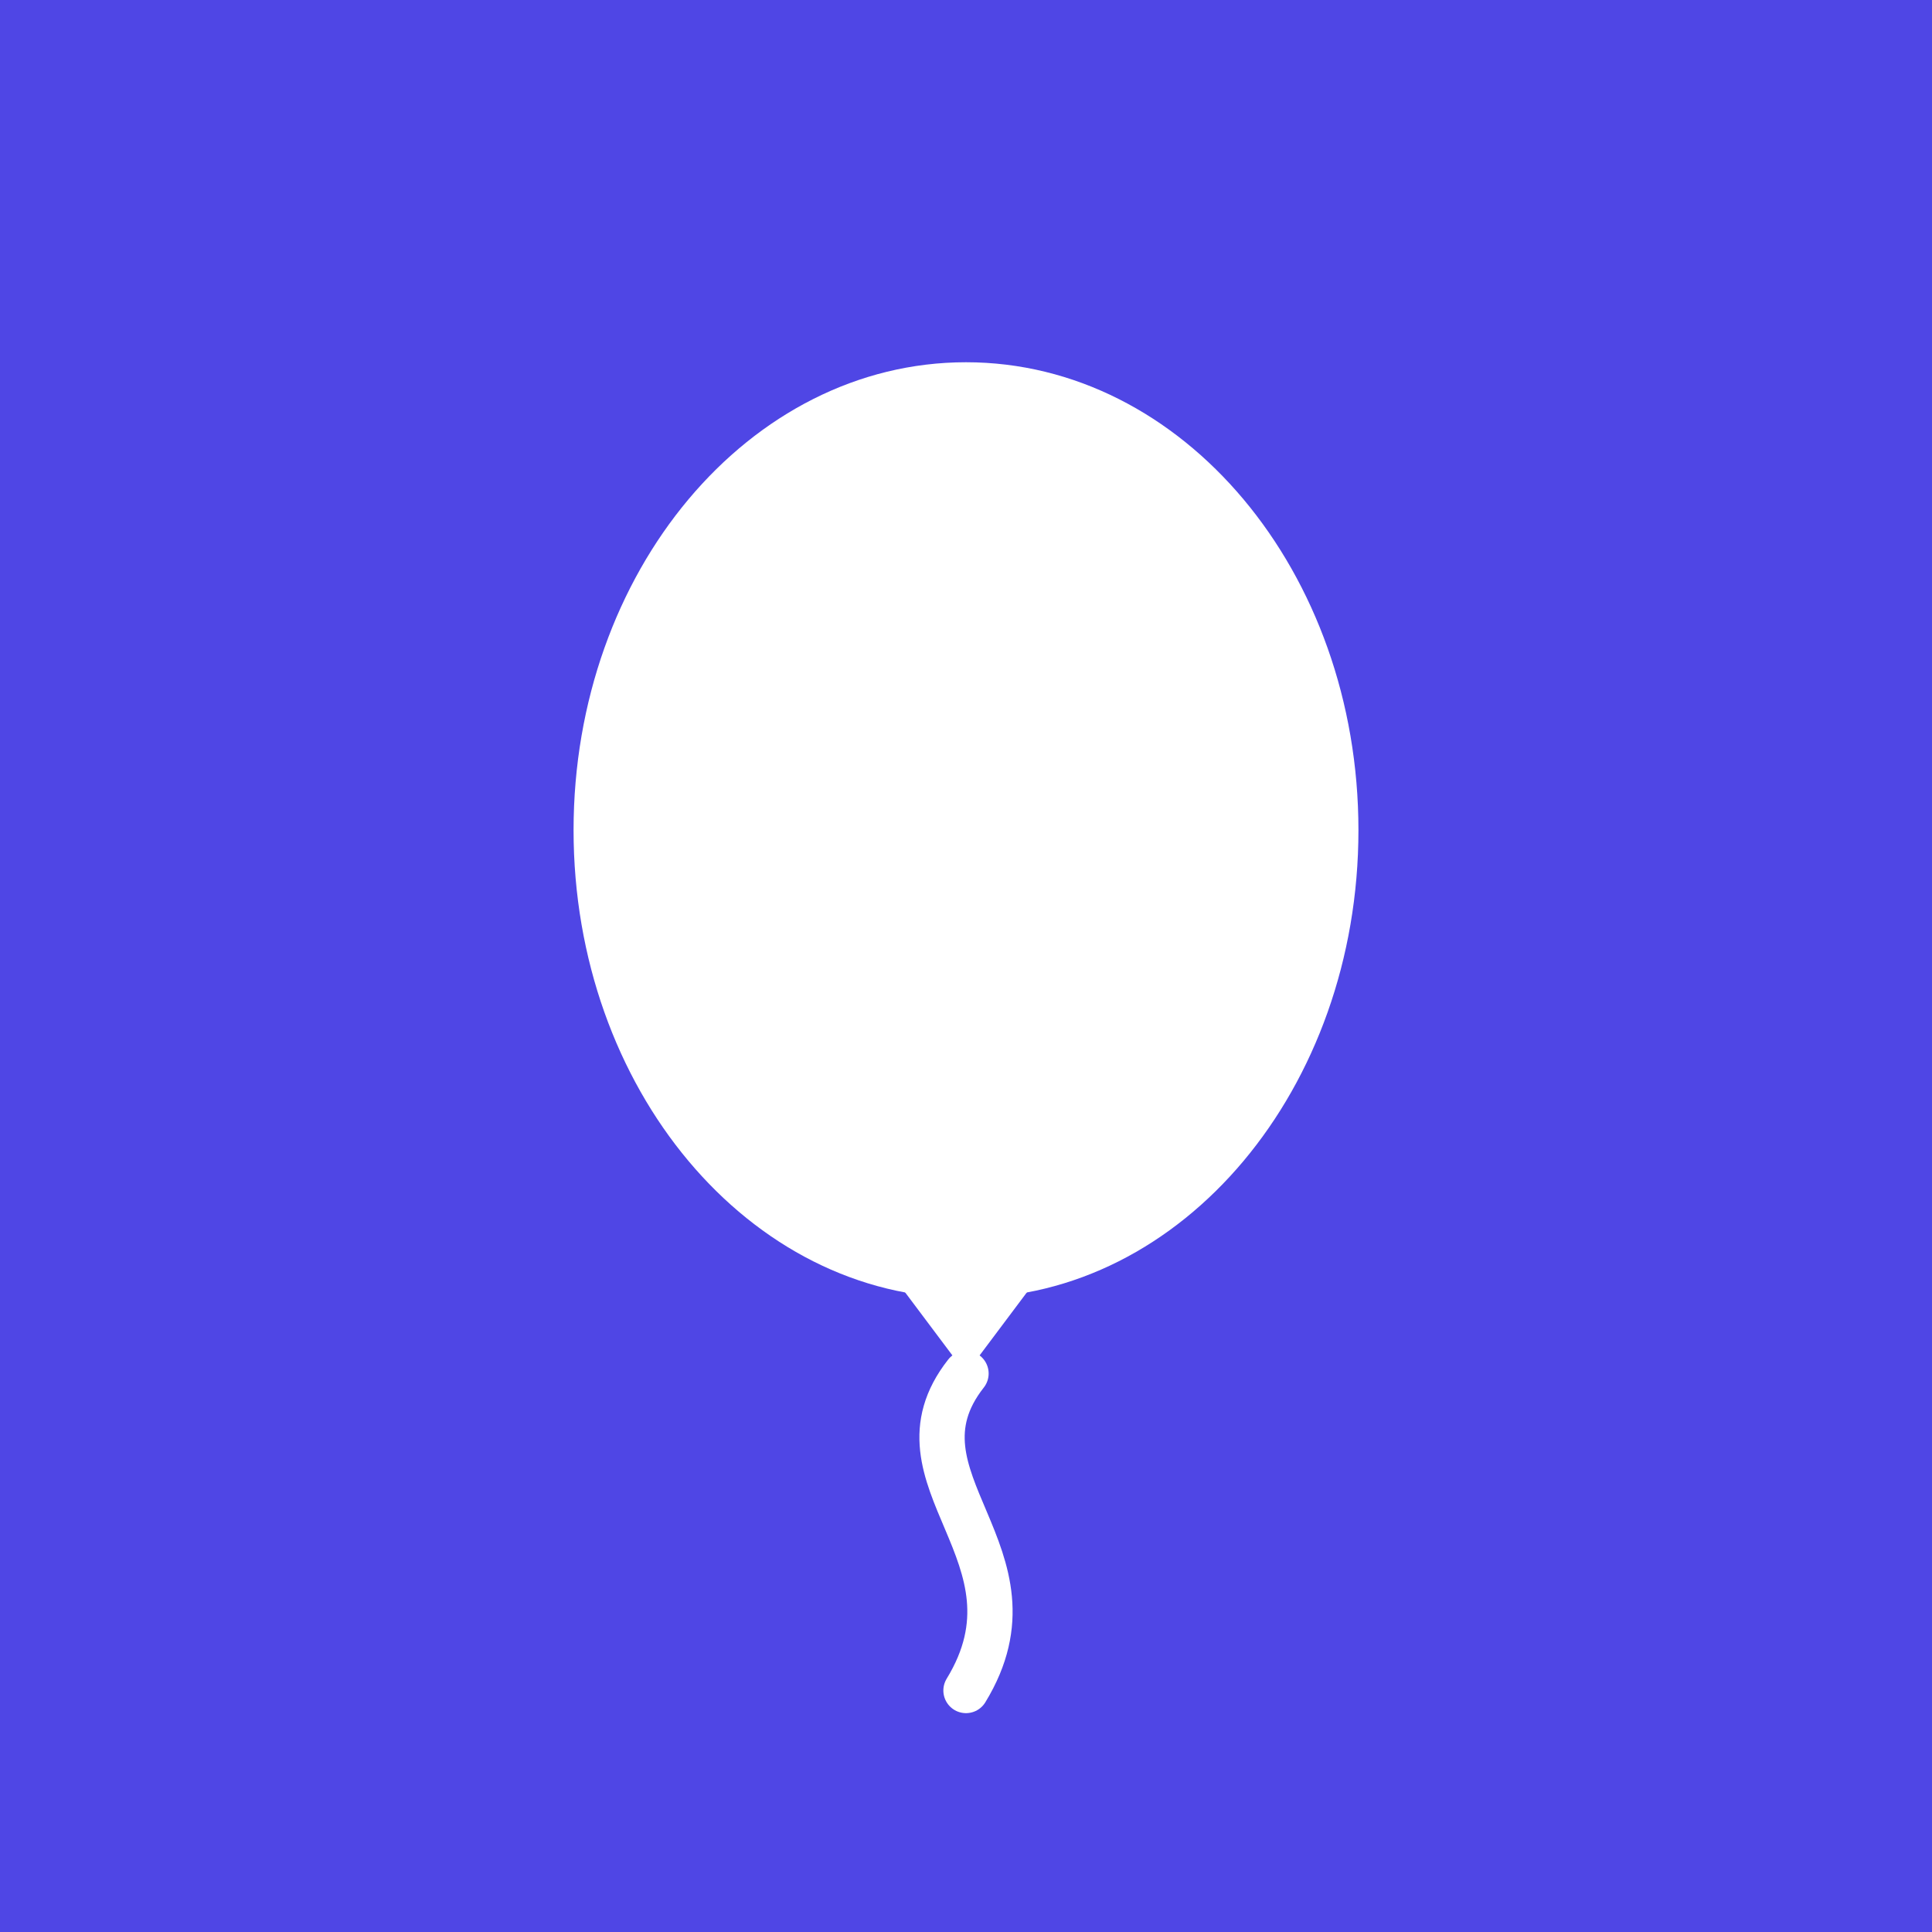
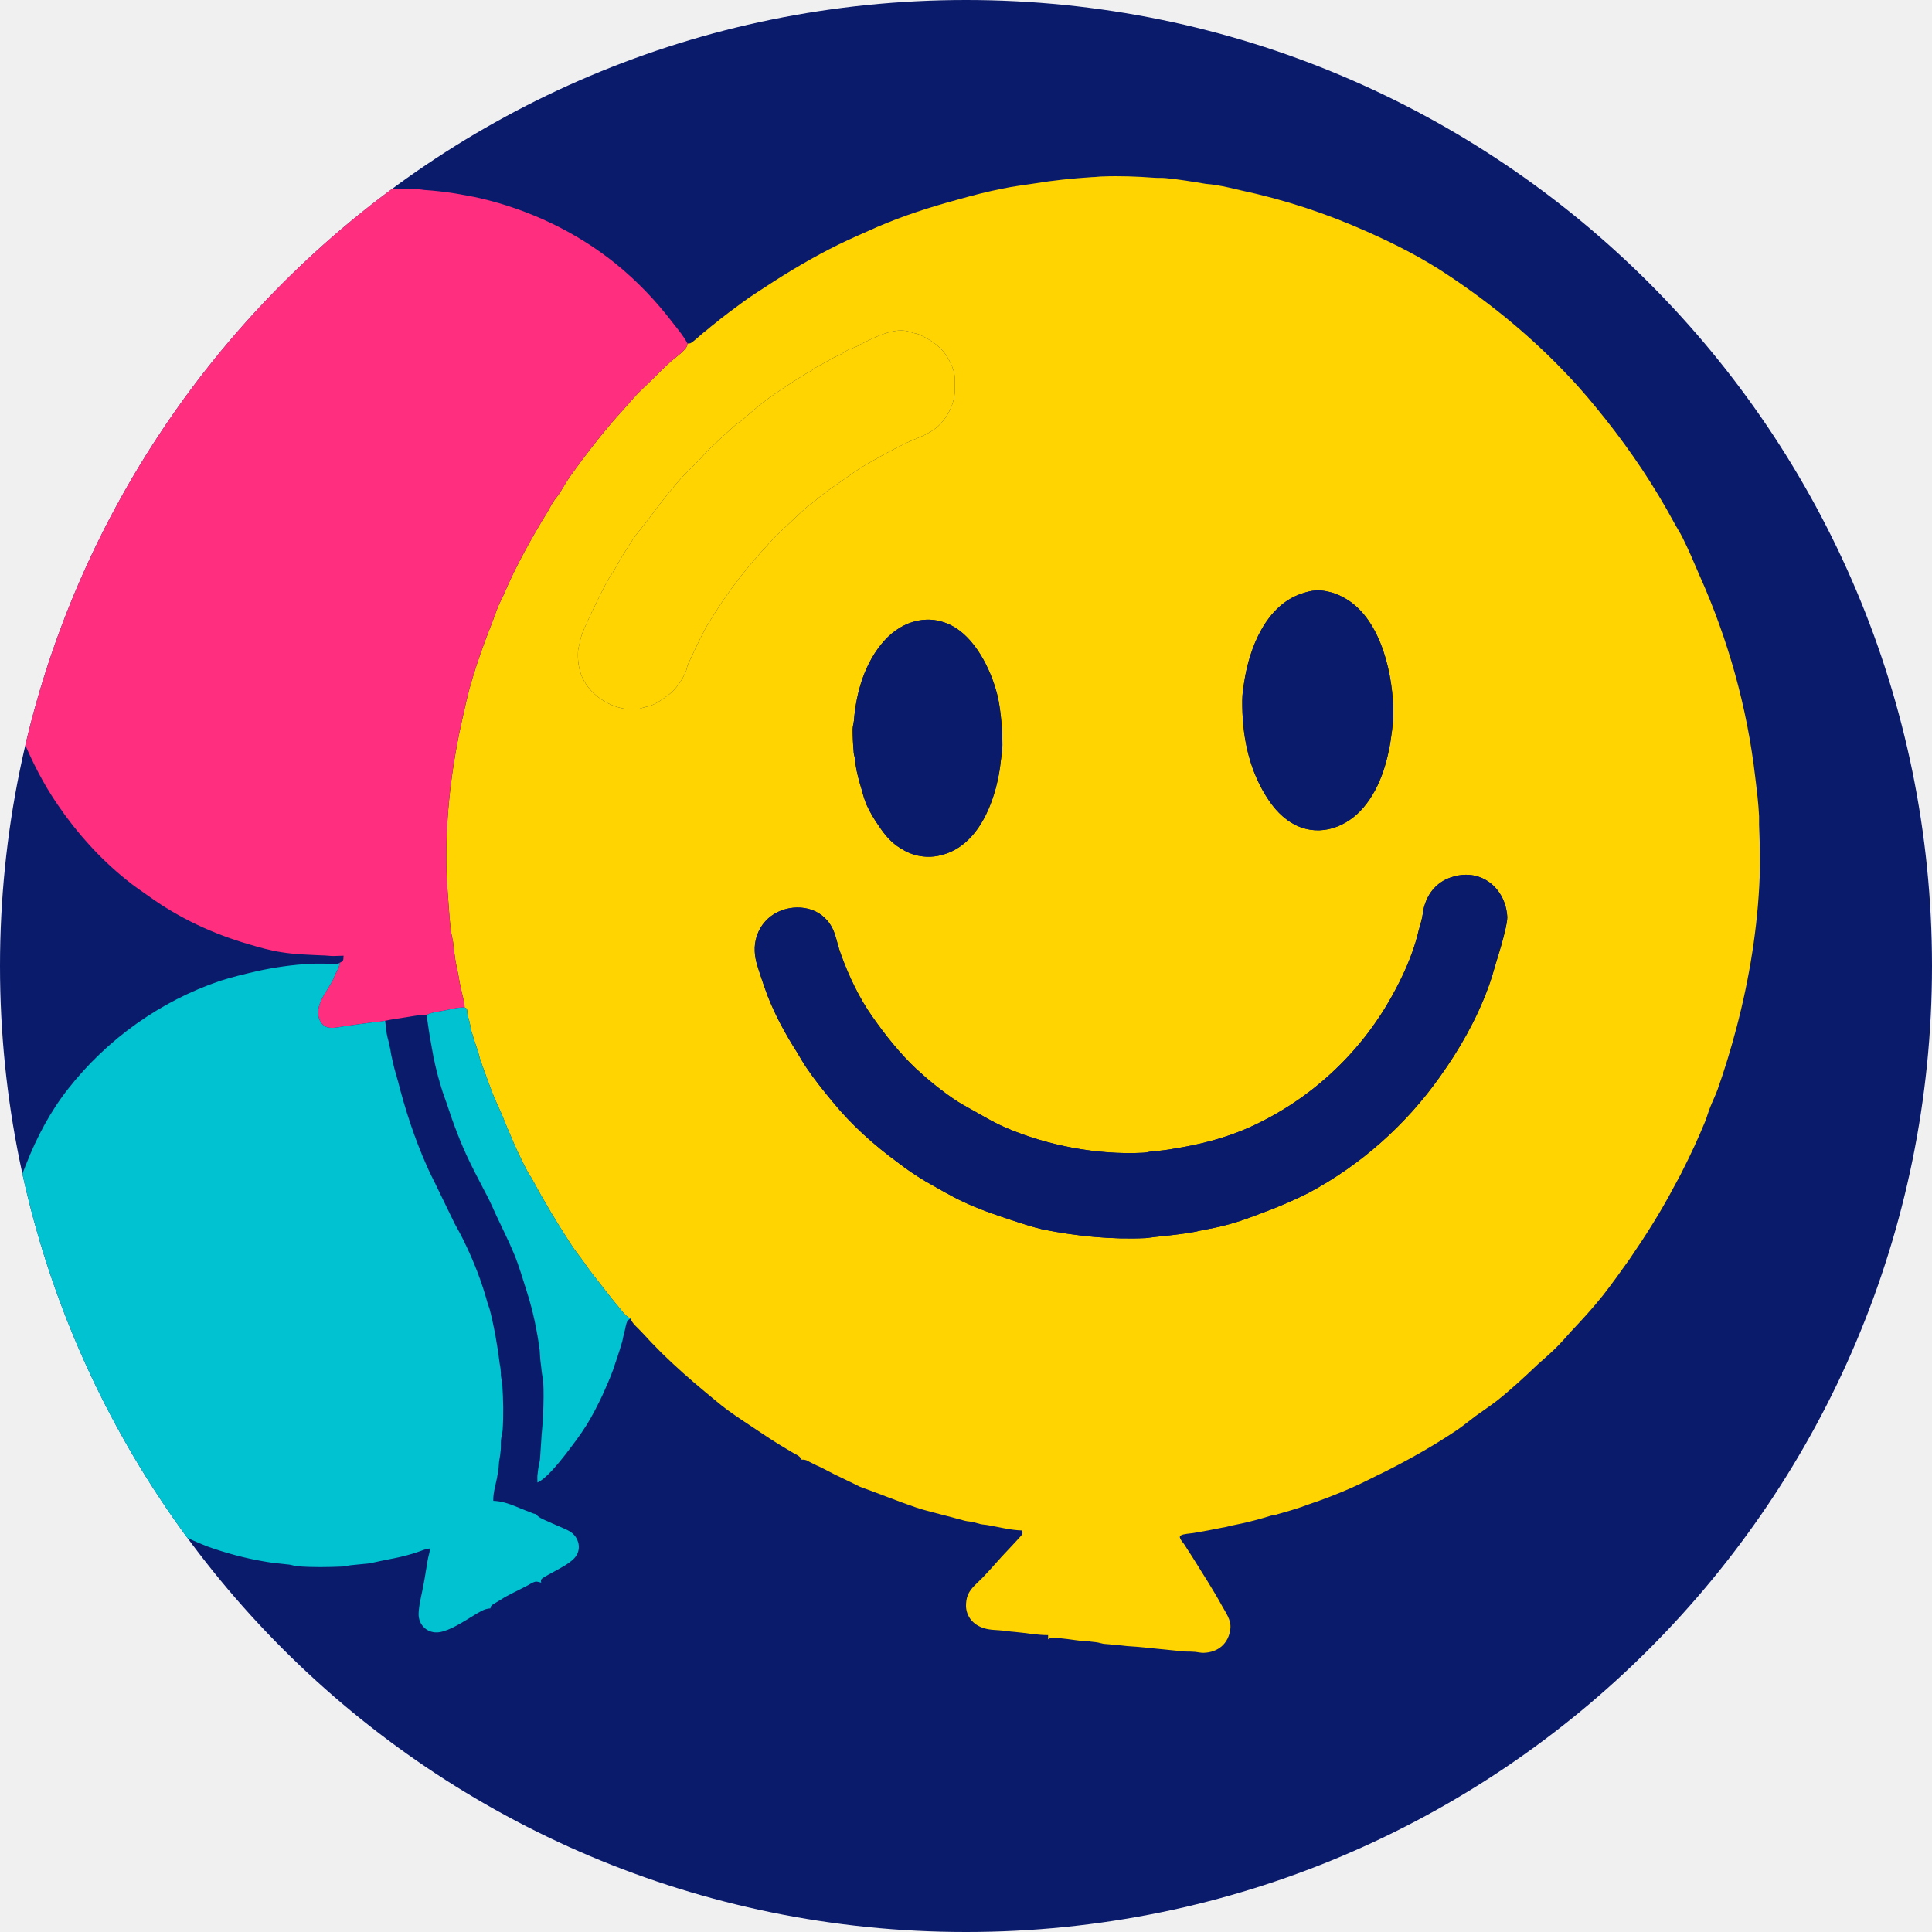
- <svg xmlns="http://www.w3.org/2000/svg" viewBox="0 0 512 512">
-   <rect width="512" height="512" fill="#4f46e5" />
-   <ellipse cx="256" cy="220" rx="104" ry="124" fill="#fff" />
-   <path d="M238 340h36l-18 24z" fill="#fff" />
-   <path d="M256 364c-22 28 22 48 0 84" stroke="#fff" stroke-width="12" fill="none" stroke-linecap="round" />
+ <svg xmlns="http://www.w3.org/2000/svg" viewBox="95 95 600 600" role="img" aria-label="La Fiesta Feliz">
+   <defs>
+     <clipPath id="c">
+       <circle cx="395" cy="395" r="300" />
+     </clipPath>
+   </defs>
+   <circle cx="395" cy="395" r="300" fill="#0B1B6B" />
+   <g clip-path="url(#c)">
+     <path fill="#FFD400" d="M441.6 605.9 C440.3 605.7 439 605.6 437.7 605.5 C437.1 605.4 436.6 605.2 436 605.1 C435 604.9 434 604.9 433 604.7 C431.8 604.6 430.5 604.6 429.3 604.4 C427.4 604.1 425.5 603.9 423.6 603.7 C422.9 603.6 422.2 603.5 421.6 603.6 C421.2 603.7 420.8 603.9 420.5 604.1 C420.5 603.7 420.5 603.3 420.5 602.8 C417 602.8 413.6 602.1 410.1 601.8 C408.5 601.7 406.9 601.4 405.4 601.3 C404.3 601.2 403.2 601.2 402.1 601 C398.3 600.4 395.3 598 395 594 C395 592.7 395.1 591.5 395.6 590.3 C396.5 588.1 398.7 586.5 400.3 584.8 C402.9 582.1 405.3 579.2 407.9 576.5 C408.4 575.9 412.4 571.8 412.5 571.4 C412.6 571 412.5 570.7 412.4 570.3 C408.9 570.2 405.5 569.3 402.1 568.7 C401.2 568.5 400.2 568.5 399.4 568.3 C398.6 568.1 397.9 567.9 397.2 567.7 C396.4 567.5 395.5 567.5 394.7 567.3 C392.7 566.8 390.7 566.2 388.7 565.7 C385.7 564.9 382.6 564.2 379.6 563.2 C373.7 561.2 367.9 558.8 362 556.7 C359.5 555.4 356.8 554.2 354.2 552.9 C352.6 552.1 351 551.2 349.3 550.4 C348.3 550 347.4 549.5 346.4 549 C346 548.8 345.6 548.5 345.1 548.4 C344.8 548.3 344.3 548.3 343.9 548.3 C343.7 548 343.6 547.7 343.4 547.5 C342.8 546.9 342 546.6 341.3 546.2 C339.8 545.3 338.3 544.4 336.8 543.5 C334.9 542.3 333 541.1 331.1 539.8 C327.7 537.5 324.2 535.3 320.8 532.8 C318.4 531 316.2 529.1 313.9 527.2 C309.2 523.3 304.8 519.4 300.5 515.2 C298.3 513 296.2 510.8 294.1 508.5 C292.9 507.2 291.5 506.2 290.8 504.5 C288.8 503.5 287.7 501.4 286.2 499.8 C284.7 498 283.2 496 281.7 494.1 C279.9 491.8 278.1 489.6 276.5 487.2 C275 485.1 273.4 483.2 272.1 481.1 C267.8 474.5 263.8 467.8 260.1 460.9 C259.6 460.1 259.1 459.4 258.7 458.6 C255.7 452.9 253.2 447 250.8 441 C249.8 438.8 248.8 436.6 247.9 434.4 C246.7 431.1 245.4 427.7 244.2 424.3 C243.9 423.4 243.7 422.4 243.4 421.4 C242.7 419.4 242 417.3 241.4 415.2 C241.2 414.3 241 413.3 240.8 412.3 C240.6 411.5 240.3 410.7 240.2 409.9 C240.1 409.4 240.2 408.7 239.9 408.3 C239.8 408 239.5 408 239.3 407.9 C239.2 405.8 238.5 403.8 238.1 401.8 C237.8 400.5 237.6 399.3 237.4 398.1 C237.2 396.9 236.9 395.8 236.7 394.7 C236.2 392.3 236 389.9 235.7 387.5 C235.5 386.3 235.2 385.2 235 384.1 C234.7 381.3 234.5 378.6 234.3 375.8 C234.1 372.7 233.8 369.5 233.7 366.4 C233.2 350.8 234.9 335.2 238.2 320 C239.3 315.1 240.3 310.2 241.8 305.4 C243.4 300.1 245.3 294.8 247.3 289.7 C248.2 287.5 248.9 285.3 249.8 283.1 C250.3 281.9 251 280.7 251.5 279.5 C253.4 275.1 255.5 270.7 257.8 266.5 C260.1 262.2 262.6 257.9 265.2 253.7 C265.7 252.8 266.2 251.8 266.8 250.9 C267.3 250 268.1 249.2 268.7 248.3 C269.9 246.4 271 244.4 272.3 242.6 C276.2 237.1 280.4 231.7 284.7 226.6 C286.9 224 289.3 221.5 291.5 218.9 C293.3 216.8 295.5 214.9 297.5 212.9 C299.4 211 301.4 209 303.4 207.2 C304.7 206.1 307.6 204 308.3 202.6 C308.5 202.3 308.4 202 308.5 201.7 C308.8 201.7 309.1 201.7 309.4 201.6 C310.2 201.3 312.7 198.9 313.6 198.2 C314.7 197.4 315.6 196.5 316.7 195.7 C319.7 193.2 322.9 190.9 326 188.6 C328.2 187 330.4 185.6 332.7 184.1 C340 179.3 347.6 174.8 355.5 170.9 C359.4 169 363.4 167.3 367.4 165.5 C375.5 162 383.9 159.3 392.4 157 C397 155.7 401.6 154.5 406.2 153.6 C409.5 152.9 412.8 152.5 416.1 152 C422.1 151 428.1 150.4 434.2 150 C435.3 150 436.4 149.8 437.4 149.8 C442.8 149.6 448.1 149.8 453.4 150.2 C454.6 150.3 455.8 150.2 456.9 150.3 C461.1 150.7 465.3 151.4 469.5 152.1 C470.6 152.2 471.7 152.3 472.8 152.5 C475.3 152.9 477.8 153.5 480.3 154.1 C493.9 157 507 161.3 519.7 167 C528.5 170.9 537.1 175.3 545.1 180.7 C558.7 189.8 571.3 200.2 582.5 212.2 C586.5 216.4 590.1 220.8 593.7 225.3 C601.7 235.4 608.8 246 614.9 257.3 C615.7 258.8 616.7 260.3 617.5 261.9 C619.4 265.7 621.1 269.7 622.8 273.7 C631.7 293.6 637.6 314.7 640.1 336.3 C640.6 340.4 641.1 344.4 641.3 348.5 C641.3 349.4 641.3 350.3 641.3 351.2 C641.5 356.5 641.7 361.7 641.5 367 C640.9 383 638.3 399 634.2 414.5 C632.5 420.9 630.6 427.2 628.4 433.4 C627.7 435.3 626.8 437.1 626.1 438.9 C625.5 440.4 625.1 441.9 624.5 443.4 C622.4 448.5 620.1 453.5 617.6 458.4 C616.8 460.1 615.8 461.8 614.9 463.5 C610.8 471.3 606.1 478.7 601.1 486 C598.4 489.8 595.7 493.6 592.8 497.3 C589.7 501.2 586.3 504.9 582.9 508.5 C581.4 510.2 579.9 511.9 578.3 513.5 C576.5 515.3 574.5 517 572.6 518.7 C568.5 522.6 564.3 526.5 559.9 530 C557.7 531.7 555.4 533.2 553.2 534.8 C551.2 536.3 549.3 537.9 547.2 539.3 C540.2 544 532.9 548.1 525.4 551.9 C521.8 553.6 518.3 555.5 514.6 557.1 C510.3 559 505.9 560.7 501.4 562.2 C498.3 563.4 495.1 564.3 491.9 565.2 C491.2 565.5 490.5 565.5 489.7 565.7 C486.5 566.7 483.2 567.6 479.8 568.3 C479 568.5 478.2 568.6 477.4 568.8 C476.5 569 475.6 569.3 474.7 569.4 C471.7 570 468.7 570.6 465.6 571.1 C464.8 571.2 462.4 571.4 461.8 571.8 C461.4 572 461.3 572.3 461.5 572.7 C461.7 573.3 462.3 574 462.7 574.5 C463.6 575.9 464.5 577.3 465.4 578.7 C468.5 583.7 471.7 588.6 474.5 593.7 C475.7 595.9 477.4 598.1 477.1 600.8 C476.6 605.4 473.3 608.2 468.7 608.3 C467.9 608.3 467 608.1 466.2 608 C465.1 607.9 464 607.9 463 607.9 C459 607.5 455 607.1 451 606.7 C449 606.5 447 606.3 445 606.2 C443.9 606.1 442.8 605.9 441.6 605.9 Z M274.5 297.5 C274.4 300.2 274.7 302.8 275.8 305.3 C278.5 311.4 285.7 315.7 292.4 315.3 C293.3 315.3 294.1 314.9 295 314.7 C295.6 314.5 296.1 314.4 296.7 314.3 C298.9 313.5 300.7 312.2 302.5 310.9 C305 309 306.9 306.2 308.1 303.3 C308.3 302.6 308.4 301.9 308.7 301.2 C310.4 297.7 312 294.1 313.8 290.7 C314.6 289.1 315.6 287.7 316.5 286.2 C321.5 278.1 327.3 270.8 333.7 263.9 C335.4 261.9 337.3 260.2 339.2 258.4 C341.2 256.5 343.3 254.5 345.4 252.6 C346 252.1 346.8 251.6 347.4 251.1 C348.4 250.3 349.3 249.5 350.3 248.7 C352.2 247.2 354.2 245.9 356.2 244.5 C358.8 242.7 361.3 240.8 364.1 239.2 C368.1 236.9 372.2 234.6 376.4 232.6 C379.8 231 383.4 230 386.3 227.4 C388.9 225 390.9 221.4 391.4 217.9 C391.6 216.7 391.5 215.5 391.5 214.4 C391.5 213.1 391.6 211.9 391.3 210.7 C390.7 208.4 389.5 206.1 388 204.2 C386.2 202.1 384 200.6 381.5 199.4 C381 199.2 380.5 198.8 379.9 198.7 C379.4 198.5 378.8 198.5 378.3 198.3 C377.5 198.1 376.7 197.7 375.9 197.7 C371.5 197.2 366.4 199.9 362.5 201.8 C362.2 201.9 361.9 202.2 361.5 202.4 C360.5 202.9 359.4 203.2 358.3 203.7 C357.3 204.2 356.5 204.9 355.5 205.4 C355.2 205.5 354.8 205.6 354.4 205.8 C352.5 206.9 350.5 207.9 348.6 209 C347.8 209.4 347.2 210 346.5 210.4 C346 210.7 345.5 210.9 345 211.2 C340.9 213.8 336.8 216.4 333 219.2 C330.4 221.1 328.1 223.2 325.7 225.3 C325 225.9 324.2 226.3 323.5 226.9 C321 229.1 318.6 231.3 316.3 233.5 C314.7 234.9 313.4 236.5 312 238 C310.3 239.7 308.6 241.3 307 243 C302.9 247.5 299.2 252.5 295.5 257.4 C294.6 258.6 293.6 259.7 292.7 260.9 C290.1 264.5 287.8 268.4 285.6 272.3 C285.1 273.2 284.5 273.9 284 274.8 C282.5 277.4 281.3 280 280 282.6 C278.9 284.8 277.9 286.9 276.9 289.2 C276.5 290.2 275.9 291.3 275.6 292.4 C275.3 293.2 275.2 294 275 294.8 C274.8 295.7 274.5 296.6 274.5 297.5 Z M480.8 312.5 C480.7 322.9 482.6 333.2 488.1 342.1 C490.5 346 493.5 349.4 497.7 351.4 C505.2 354.9 513.4 351.8 518.5 345.7 C524 339.2 526.3 330.3 527.3 321.9 C527.5 320.3 527.7 318.6 527.7 317 C527.8 305.1 524.1 287.7 513.2 281.1 C511.6 280.1 509.6 279.2 507.7 278.8 C504.5 278 502.4 278.3 499.4 279.3 C488.2 282.9 483 296.2 481.4 306.8 C481.1 308.7 480.8 310.5 480.8 312.5 Z M359.8 321.5 C359.8 323.7 359.9 326 360.1 328.2 C360.1 329 360.3 329.7 360.5 330.5 C360.6 331.1 360.6 331.8 360.7 332.4 C361.1 335.1 361.8 337.6 362.6 340.2 C363 341.8 363.5 343.4 364.1 344.9 C365.2 347.3 366.5 349.5 368 351.6 C369.7 354.2 371.8 356.7 374.6 358.4 C376.3 359.5 378.5 360.5 380.5 360.8 C383.6 361.4 386.5 361 389.4 359.9 C400.1 355.8 404.7 341.8 405.8 331.4 C406 329.7 406.3 328.1 406.3 326.4 C406.3 321.7 405.9 316.6 405 312 C403.3 304.2 398.7 294.4 391.8 290 C384.1 285.2 375.4 287.5 369.6 294 C363.6 300.7 360.9 309.9 360.2 318.8 C360.1 319.7 359.8 320.6 359.8 321.5 Z M329.4 390.5 C329.5 393.2 330.4 395.5 331.2 398 C331.9 400.1 332.6 402.2 333.4 404.3 C335.8 410.4 338.9 416.1 342.4 421.6 C343.4 423.2 344.3 424.9 345.4 426.5 C347.9 430.2 350.7 433.7 353.6 437.2 C359.5 444.4 366.3 450.5 373.8 456 C376.5 458.1 379.3 460 382.3 461.8 C386.2 464 390.2 466.4 394.3 468.3 C399 470.5 403.9 472.2 408.8 473.8 C412.1 474.9 415.4 476 418.8 476.8 C429.3 478.9 440.2 480 450.9 479.5 C452 479.4 453 479.2 454.1 479.1 C458 478.7 461.9 478.3 465.8 477.6 C466.6 477.5 467.4 477.2 468.2 477.1 C470.8 476.6 473.4 476.1 476 475.4 C479.5 474.5 483 473.2 486.4 471.9 C491.6 470 496.6 467.9 501.5 465.4 C517.6 456.8 531.6 444.3 542.1 429.5 C548.2 421 553.5 411.7 557.1 401.9 C558.1 399.3 558.8 396.7 559.6 394 C560.7 390.4 561.8 386.9 562.6 383.2 C562.8 382.1 563.1 381 563.1 379.8 C562.6 370.9 555.1 364.6 546.2 367.3 C544.1 367.9 542.3 368.9 540.7 370.5 C538.7 372.5 537.6 375 537 377.7 C536.9 378.5 536.8 379.4 536.6 380.2 C536.2 382 535.6 383.7 535.2 385.5 C533.6 391.8 530.5 398.6 527.3 404.3 C517.3 422.4 501.5 436.9 482.6 445.3 C475.5 448.4 467.9 450.4 460.3 451.6 C457.8 452.1 455.2 452.4 452.7 452.6 C451.7 452.7 450.9 453 449.9 453 C435.7 453.7 420.4 450.8 407.3 445.2 C404.3 443.9 401.5 442.3 398.7 440.7 C396.6 439.5 394.5 438.4 392.4 437.1 C387.8 434.1 383.5 430.6 379.5 426.9 C374.4 422.1 369.9 416.4 365.9 410.7 C361.8 404.9 358.6 398.1 356.2 391.5 C354.4 386.8 354.7 383 350.4 379.4 C345.3 375.3 337 376.3 332.7 381.1 C330.4 383.6 329.2 387.1 329.4 390.5 Z" />
+     <path fill="#FFD400" d="M274.5 297.5 C274.5 296.6 274.8 295.7 275 294.8 C275.2 294 275.3 293.2 275.6 292.4 C275.9 291.3 276.5 290.2 276.9 289.2 C277.9 286.9 278.9 284.8 280 282.6 C281.3 280 282.5 277.4 284 274.8 C284.5 273.9 285.1 273.2 285.6 272.3 C287.8 268.4 290.1 264.5 292.7 260.9 C293.6 259.7 294.6 258.6 295.5 257.4 C299.2 252.5 302.9 247.5 307 243 C308.6 241.3 310.3 239.7 312 238 C313.4 236.5 314.7 234.9 316.3 233.5 C318.6 231.3 321 229.1 323.5 226.9 C324.2 226.3 325 225.9 325.7 225.3 C328.1 223.2 330.4 221.1 333 219.2 C336.8 216.4 340.9 213.8 345 211.2 C345.5 210.9 346 210.7 346.5 210.4 C347.2 210 347.8 209.4 348.6 209 C350.5 207.9 352.5 206.9 354.4 205.8 C354.8 205.6 355.2 205.5 355.5 205.4 C356.5 204.9 357.3 204.2 358.3 203.7 C359.4 203.2 360.5 202.9 361.5 202.4 C361.9 202.2 362.2 201.9 362.5 201.8 C366.4 199.9 371.5 197.2 375.9 197.7 C376.7 197.7 377.5 198.1 378.3 198.3 C378.8 198.5 379.4 198.5 379.9 198.7 C380.5 198.8 381 199.2 381.5 199.4 C384 200.6 386.2 202.1 388 204.2 C389.5 206.1 390.7 208.4 391.3 210.7 C391.6 211.9 391.5 213.1 391.5 214.4 C391.5 215.5 391.6 216.7 391.4 217.9 C390.9 221.4 388.9 225 386.3 227.4 C383.4 230 379.8 231 376.4 232.6 C372.2 234.6 368.1 236.9 364.1 239.2 C361.3 240.8 358.8 242.7 356.2 244.5 C354.2 245.9 352.2 247.2 350.3 248.7 C349.3 249.5 348.4 250.3 347.4 251.1 C346.8 251.6 346 252.1 345.4 252.6 C343.3 254.5 341.2 256.5 339.2 258.4 C337.3 260.2 335.4 261.9 333.7 263.9 C327.3 270.8 321.5 278.1 316.5 286.2 C315.6 287.7 314.6 289.1 313.8 290.7 C312 294.1 310.4 297.7 308.7 301.2 C308.4 301.9 308.3 302.6 308.1 303.3 C306.9 306.2 305 309 302.5 310.9 C300.7 312.2 298.9 313.5 296.7 314.3 C296.1 314.4 295.6 314.5 295 314.7 C294.1 314.9 293.3 315.3 292.4 315.3 C285.7 315.7 278.5 311.4 275.8 305.3 C274.7 302.8 274.4 300.2 274.5 297.5 Z" />
+     <path fill="#FF2E7E" d="M308.5 201.7 C308.4 202 308.5 202.3 308.3 202.6 C307.6 204 304.7 206.1 303.4 207.2 C301.4 209 299.4 211 297.5 212.9 C295.5 214.9 293.3 216.8 291.5 218.9 C289.3 221.5 286.9 224 284.7 226.6 C280.4 231.7 276.2 237.1 272.3 242.6 C271 244.4 269.9 246.4 268.7 248.3 C268.1 249.2 267.3 250 266.8 250.9 C266.2 251.8 265.7 252.8 265.2 253.7 C262.6 257.9 260.1 262.2 257.8 266.5 C255.5 270.7 253.4 275.1 251.5 279.5 C251 280.7 250.3 281.9 249.8 283.1 C248.9 285.3 248.2 287.5 247.3 289.7 C245.3 294.8 243.4 300.1 241.8 305.4 C240.3 310.2 239.3 315.1 238.2 320 C234.9 335.2 233.2 350.8 233.7 366.4 C233.8 369.5 234.1 372.7 234.3 375.8 C234.5 378.6 234.7 381.3 235 384.1 C235.2 385.2 235.5 386.3 235.7 387.5 C236 389.9 236.2 392.3 236.7 394.7 C236.9 395.8 237.2 396.9 237.4 398.1 C237.6 399.3 237.8 400.5 238.1 401.8 C238.5 403.8 239.2 405.8 239.3 407.9 C237.2 407.8 235.2 408.4 233.2 408.8 C231.2 409.2 229.3 409.3 227.5 410.2 C225.6 410.1 223.7 410.5 221.8 410.8 C219.4 411.2 217 411.5 214.6 412 C213.4 412.3 212.1 412.3 210.8 412.5 C208.3 412.8 205.8 413.2 203.4 413.5 C201.3 413.7 199 414.5 196.9 414.1 C194.6 413.6 193.6 411 193.8 408.9 C194.1 405.8 196.3 403 197.8 400.4 C198.4 399.4 198.8 398.3 199.3 397.2 C199.9 396.1 200.4 395.2 200.5 394 C201.8 393.4 201.6 393.2 201.7 391.8 C200.7 391.8 199.6 391.9 198.5 391.9 C197.4 391.9 196.2 391.7 195 391.7 C190.8 391.5 186.5 391.4 182.3 390.7 C178.9 390.2 175.5 389.2 172.1 388.2 C161.1 385 150.6 380.1 141.3 373.4 C138.9 371.7 136.5 370.1 134.2 368.2 C126 361.6 118.8 353.6 112.9 344.9 C108.5 338.5 105 331.6 102 324.4 C100.8 321.5 99.6 318.6 98.6 315.6 C97.6 312.3 96.6 309.1 95.8 305.7 C94.5 300.2 93.6 294.4 93.1 288.7 C93.1 287.8 93.1 286.9 93 286 C93 285.1 92.8 284.3 92.8 283.5 C92.6 279.5 92.8 275.5 93.1 271.5 C93.3 268.7 93.9 265.9 94.4 263.1 C96.1 254 98.8 245.2 102.4 236.7 C105.6 229.2 109.2 221.8 113.6 214.9 C115.5 212.1 117.5 209.4 119.6 206.6 C120.3 205.7 120.9 204.7 121.6 203.8 C124.6 200.2 127.8 196.7 131 193.4 C135.7 188.7 140.5 184.1 145.8 180 C147.9 178.4 150.2 177 152.4 175.5 C153.7 174.6 155 173.7 156.3 172.9 C161 169.9 166 167.3 171 164.9 C175.1 162.9 179.5 161.5 183.8 160 C196.7 155.6 210.5 153.2 224.1 153.7 C225 153.7 225.9 153.9 226.8 154 C230.1 154.2 233.3 154.6 236.5 155.1 C239.1 155.6 241.8 156 244.3 156.6 C259.5 160.2 273.9 167 286.1 176.8 C293 182.4 298.8 188.5 304.2 195.6 C305.7 197.5 307.4 199.5 308.5 201.7 Z" />
+     <path fill="#00C2D1" d="M200.5 394 C200.4 395.2 199.9 396.1 199.3 397.2 C198.8 398.3 198.4 399.4 197.8 400.4 C196.3 403 194.1 405.8 193.8 408.9 C193.6 411 194.6 413.6 196.9 414.1 C199 414.5 201.3 413.7 203.4 413.5 C205.8 413.2 208.3 412.8 210.8 412.5 C212.1 412.3 213.4 412.3 214.6 412 C214.8 413.3 214.9 414.7 215.1 416 C215.3 417.3 215.8 418.6 216 419.9 C216.3 421.1 216.4 422.3 216.7 423.5 C217.2 426 217.9 428.4 218.6 430.8 C220.9 439.8 223.7 448.4 227.5 457 C228.6 459.6 230 462.1 231.2 464.7 C232.9 468.1 234.5 471.6 236.2 475 C237.2 476.8 238.2 478.6 239.1 480.5 C242.1 486.6 244.6 493 246.4 499.6 C246.6 500.3 246.9 501 247.1 501.7 C248.5 507.2 249.5 512.9 250.2 518.6 C250.3 519.3 250.5 520 250.5 520.8 C250.6 521.3 250.5 521.9 250.6 522.5 C250.7 523.3 250.9 524.1 251 525 C251.3 529.7 251.4 534.5 251.1 539.2 C251 540.2 250.7 541.2 250.6 542.1 C250.5 543.2 250.6 544.3 250.5 545.4 C250.4 546.6 250.2 547.7 250 548.9 C249.9 550.3 249.8 551.7 249.5 553.1 C249.1 555.7 248.1 558.4 248.2 561.1 C252.2 561.2 255.7 563.2 259.3 564.5 C260.1 564.8 260.6 565.1 261.4 565.2 C262.3 566.3 263.4 566.7 264.7 567.3 C266 567.9 267.4 568.5 268.8 569.1 C271.5 570.3 273.6 570.9 274.6 574.1 C274.9 575.4 274.8 576.7 274.1 577.9 C272.8 580.3 268.5 582.2 266.1 583.6 C265.4 584 263.4 585 263.1 585.5 C262.9 585.9 263 586.2 263.1 586.5 C262.5 586.4 261.8 586.1 261.3 586.2 C260.3 586.4 259.3 587.2 258.4 587.6 C255.8 589 253 590.2 250.5 591.8 C249.8 592.3 247.9 593.2 247.5 593.8 C247.3 594.1 247.4 594.3 247.3 594.5 C245.3 594.6 243.8 595.7 242.1 596.7 C239.1 598.5 234.8 601.4 231.4 601.9 C227.8 602.4 224.9 599.7 225 596.1 C225.1 593.5 225.8 590.8 226.3 588.3 C226.9 585.4 227.3 582.5 227.8 579.6 C228 578.3 228.5 577.2 228.5 575.9 C227.1 576 226 576.6 224.7 577 C223.6 577.4 222.5 577.7 221.4 578 C218.6 578.8 215.8 579.2 213.1 579.8 C212 580 211 580.3 209.9 580.5 C207.9 580.7 205.9 580.9 203.9 581.1 C203.1 581.2 202.3 581.4 201.5 581.5 C196.8 581.7 191.9 581.8 187.2 581.4 C186.4 581.3 185.6 581 184.8 580.9 C182.1 580.6 179.5 580.4 176.9 579.9 C171 578.9 165.1 577.3 159.5 575.3 C156.1 574 152.9 572.5 149.7 570.9 C144.4 568.4 139.3 565.6 134.6 562.1 C113.9 547.2 99.8 523.7 96.9 498.4 C96.3 493.2 96.3 487.9 96.7 482.7 C96.8 480.8 97.1 478.9 97.4 477 C98.6 470 100.4 463.1 103.1 456.6 C106.4 448.2 110.6 440.2 116.2 433.1 C128.3 417.7 144.8 405.9 163.4 399.6 C167.1 398.4 171 397.5 174.8 396.6 C180.3 395.4 185.9 394.6 191.6 394.3 C193.8 394.2 196.1 394.3 198.3 394.3 C198.9 394.3 199.5 394.4 200 394.3 C200.2 394.2 200.3 394.1 200.5 394 Z" />
+     <path fill="#00C2D1" d="M239.3 407.9 C239.5 408 239.8 408 239.9 408.3 C240.2 408.7 240.1 409.4 240.2 409.9 C240.3 410.7 240.6 411.5 240.8 412.3 C241 413.3 241.2 414.3 241.4 415.2 C242 417.3 242.7 419.4 243.4 421.4 C243.7 422.4 243.9 423.4 244.2 424.3 C245.4 427.7 246.7 431.1 247.9 434.4 C248.8 436.6 249.8 438.8 250.8 441 C253.2 447 255.7 452.9 258.7 458.6 C259.1 459.4 259.6 460.1 260.1 460.9 C263.8 467.8 267.8 474.5 272.1 481.1 C273.4 483.2 275 485.1 276.5 487.2 C278.1 489.6 279.9 491.8 281.7 494.1 C283.2 496 284.7 498 286.2 499.8 C287.7 501.4 288.8 503.5 290.8 504.5 C290.5 504.7 290.2 504.8 289.9 505.2 C289.4 505.9 289.1 508.2 288.8 509.2 C288.5 510.2 288.4 511.2 288.1 512.1 C287.3 514.9 286.3 517.7 285.4 520.4 C284.4 523.2 283.2 525.8 282 528.5 C280.5 531.6 279 534.6 277.2 537.5 C275.2 540.7 272.9 543.7 270.6 546.7 C268.7 549.1 264.7 554.2 261.9 555.4 C261.9 554.4 261.8 553.4 262 552.4 C262.1 551 262.5 549.6 262.7 548.2 C262.9 545.7 263 543.2 263.2 540.7 C263.4 538.4 263.6 536.1 263.7 533.8 C263.8 530.5 263.9 527.2 263.7 524 C263.6 523.2 263.4 522.4 263.3 521.5 C263.1 520.1 263 518.7 262.8 517.3 C262.7 516.3 262.7 515.3 262.6 514.3 C261.8 508.2 260.5 502 258.6 496.1 C257.3 492.1 256.2 488.1 254.6 484.3 C252.9 480.2 250.9 476.3 249.1 472.4 C248.3 470.7 247.6 469 246.8 467.4 C244.9 463.7 242.9 460 241.1 456.3 C238.1 450.2 235.8 444 233.7 437.6 C233.1 435.9 232.5 434.3 232 432.6 C230.7 428.4 229.7 424.1 229 419.8 C228.6 417.6 228.2 415.4 227.9 413.1 C227.8 412.1 227.6 411.2 227.5 410.2 C229.3 409.3 231.2 409.2 233.2 408.8 C235.2 408.4 237.2 407.8 239.3 407.9 Z" />
+     <path fill="#0B1B6B" d="M480.8 312.5 C480.8 310.5 481.1 308.7 481.4 306.8 C483 296.2 488.2 282.9 499.4 279.3 C502.4 278.3 504.5 278 507.7 278.8 C509.6 279.2 511.6 280.1 513.2 281.1 C524.1 287.7 527.8 305.1 527.7 317 C527.7 318.6 527.5 320.3 527.3 321.9 C526.3 330.3 524 339.2 518.5 345.7 C513.4 351.8 505.2 354.9 497.7 351.4 C493.5 349.4 490.5 346 488.1 342.1 C482.6 333.2 480.7 322.9 480.8 312.5 Z" />
+     <path fill="#0B1B6B" d="M359.8 321.5 C359.8 320.6 360.1 319.7 360.2 318.8 C360.9 309.9 363.6 300.7 369.6 294 C375.4 287.5 384.1 285.2 391.8 290 C398.7 294.4 403.3 304.2 405 312 C405.9 316.6 406.3 321.7 406.3 326.4 C406.3 328.1 406 329.7 405.8 331.4 C404.7 341.8 400.1 355.8 389.4 359.9 C386.5 361 383.6 361.4 380.5 360.8 C378.5 360.5 376.3 359.5 374.6 358.4 C371.8 356.7 369.7 354.2 368 351.6 C366.5 349.5 365.2 347.3 364.1 344.9 C363.5 343.4 363 341.8 362.6 340.2 C361.8 337.6 361.1 335.1 360.7 332.4 C360.6 331.8 360.6 331.1 360.5 330.5 C360.3 329.7 360.1 329 360.1 328.2 C359.9 326 359.8 323.7 359.8 321.5 Z" />
+     <path fill="#0B1B6B" d="M329.4 390.5 C329.2 387.1 330.4 383.6 332.7 381.1 C337 376.3 345.3 375.3 350.4 379.4 C354.7 383 354.4 386.8 356.2 391.5 C358.6 398.1 361.8 404.9 365.9 410.7 C369.9 416.4 374.4 422.1 379.5 426.9 C383.5 430.6 387.8 434.1 392.4 437.1 C394.5 438.4 396.6 439.5 398.7 440.7 C401.5 442.3 404.3 443.9 407.3 445.2 C420.4 450.8 435.7 453.7 449.9 453 C450.9 453 451.7 452.7 452.7 452.6 C455.2 452.4 457.8 452.1 460.3 451.6 C467.9 450.4 475.5 448.4 482.6 445.3 C501.5 436.9 517.3 422.4 527.3 404.3 C530.5 398.6 533.6 391.8 535.2 385.5 C535.6 383.7 536.2 382 536.6 380.2 C536.8 379.4 536.9 378.5 537 377.7 C537.6 375 538.7 372.5 540.7 370.5 C542.3 368.9 544.1 367.9 546.2 367.3 C555.1 364.6 562.6 370.9 563.1 379.8 C563.1 381 562.8 382.1 562.6 383.2 C561.8 386.9 560.7 390.4 559.6 394 C558.8 396.7 558.1 399.3 557.1 401.9 C553.5 411.7 548.2 421 542.1 429.5 C531.6 444.3 517.6 456.8 501.5 465.4 C496.6 467.9 491.6 470 486.4 471.9 C483 473.2 479.5 474.5 476 475.4 C473.4 476.1 470.8 476.6 468.2 477.1 C467.4 477.2 466.6 477.5 465.8 477.6 C461.9 478.3 458 478.7 454.1 479.1 C453 479.2 452 479.4 450.9 479.5 C440.2 480 429.3 478.9 418.8 476.8 C415.4 476 412.1 474.9 408.8 473.8 C403.9 472.2 399 470.5 394.3 468.3 C390.2 466.4 386.2 464 382.3 461.8 C379.3 460 376.5 458.1 373.8 456 C366.3 450.5 359.5 444.4 353.6 437.2 C350.7 433.7 347.9 430.2 345.4 426.5 C344.3 424.9 343.4 423.2 342.4 421.6 C338.9 416.1 335.8 410.4 333.4 404.3 C332.6 402.2 331.9 400.1 331.2 398 C330.4 395.5 329.5 393.2 329.4 390.5 Z" />
+   </g>
</svg>
